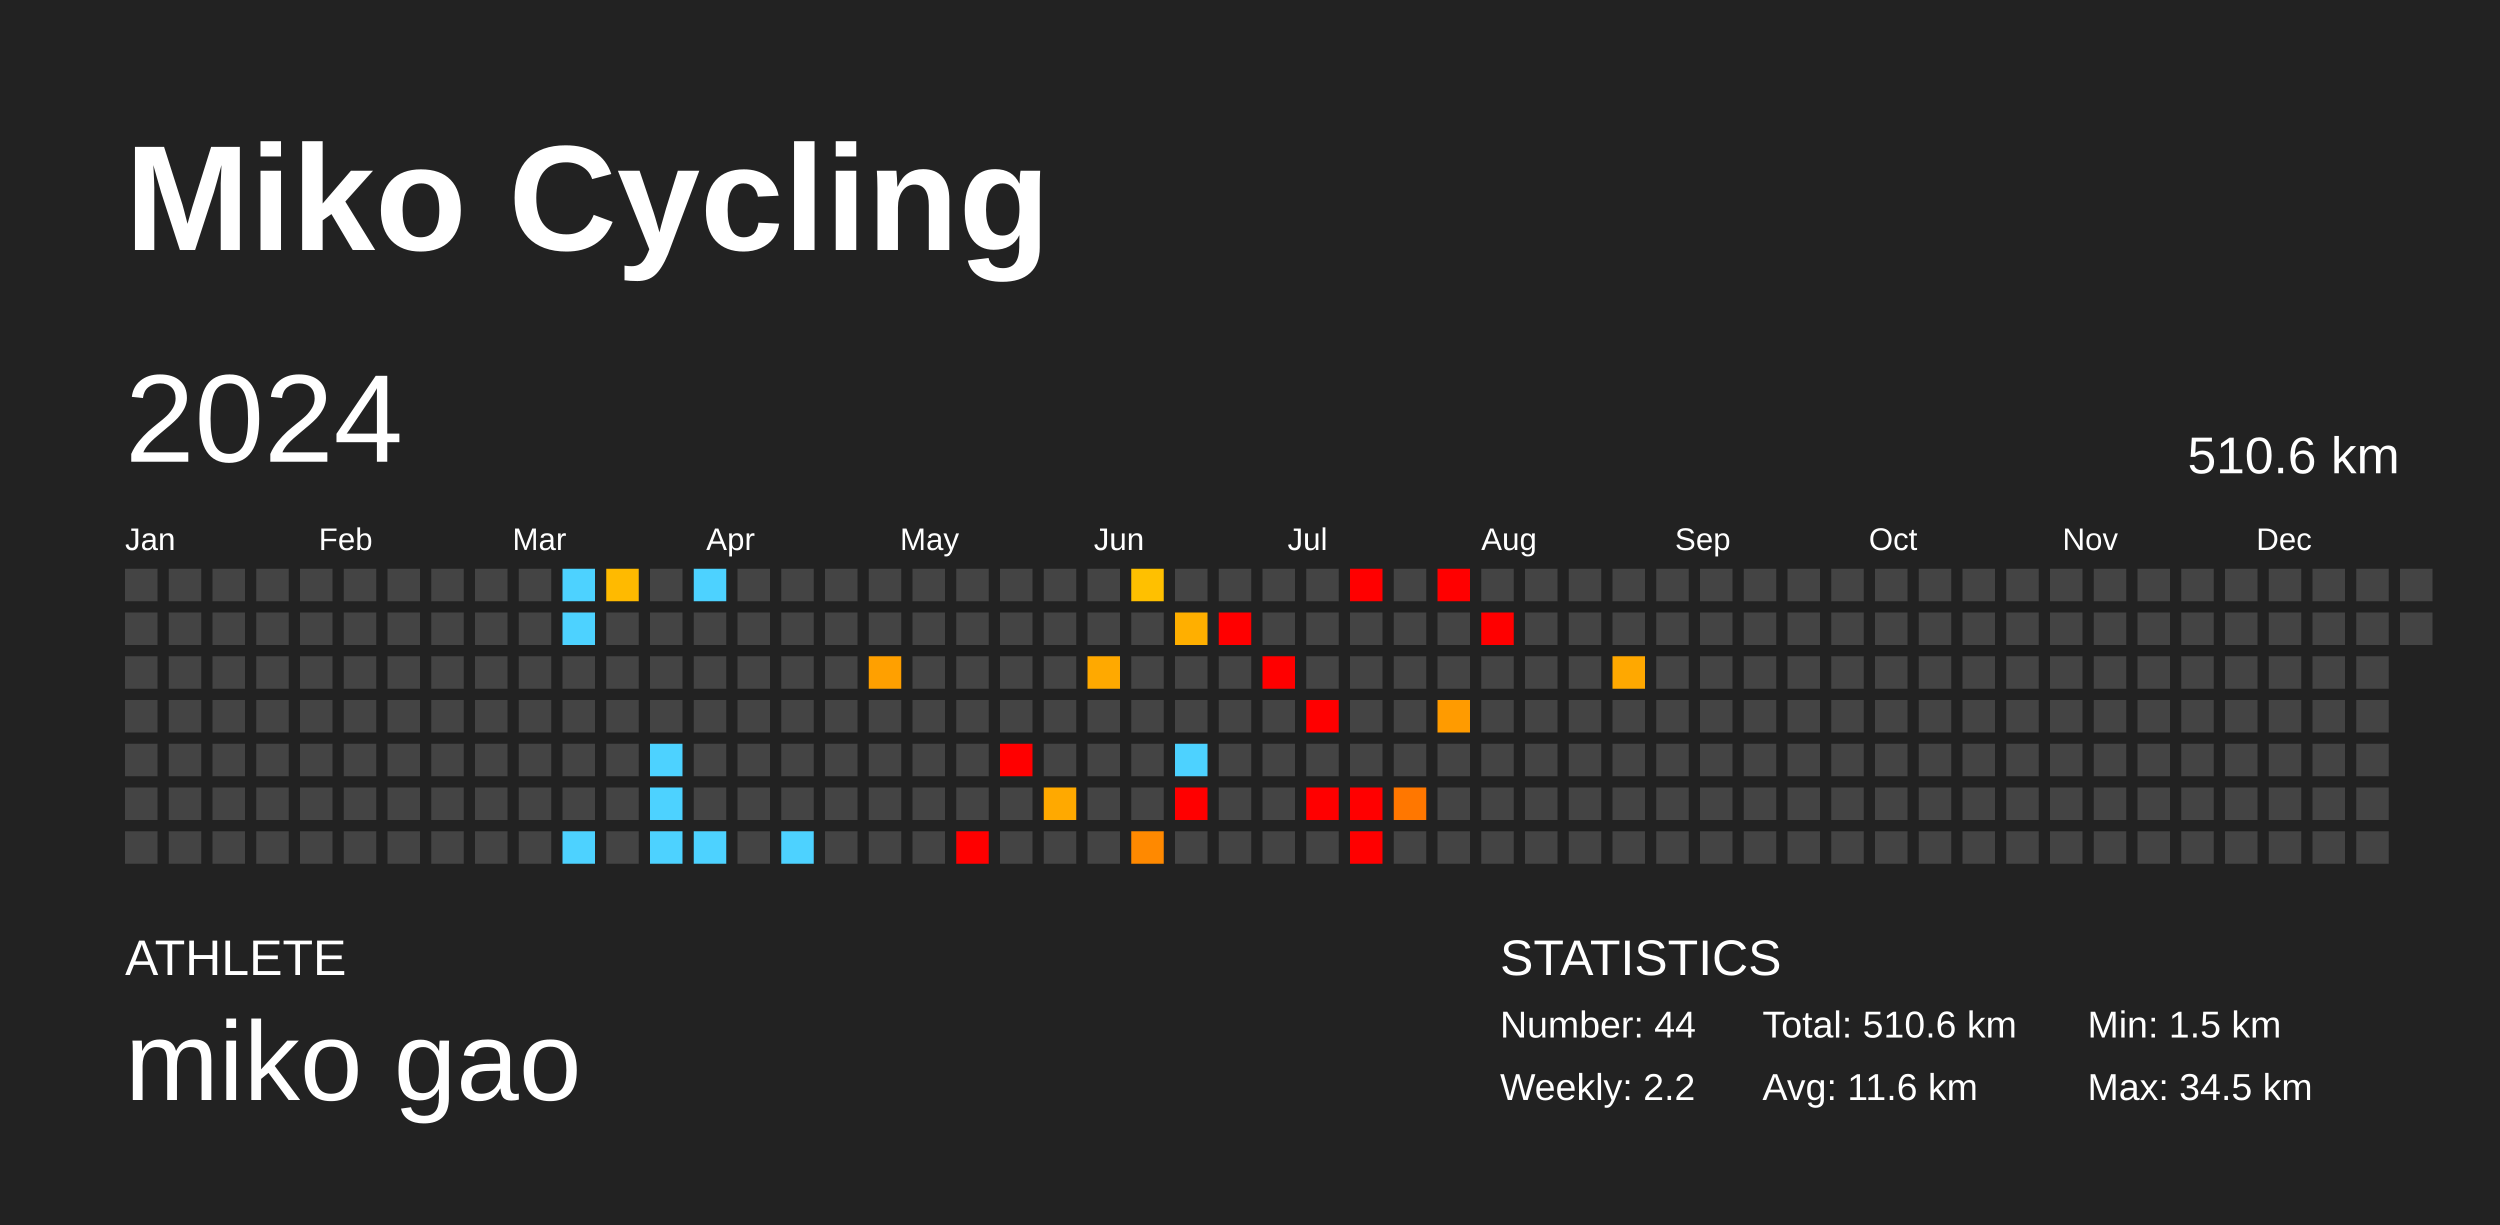
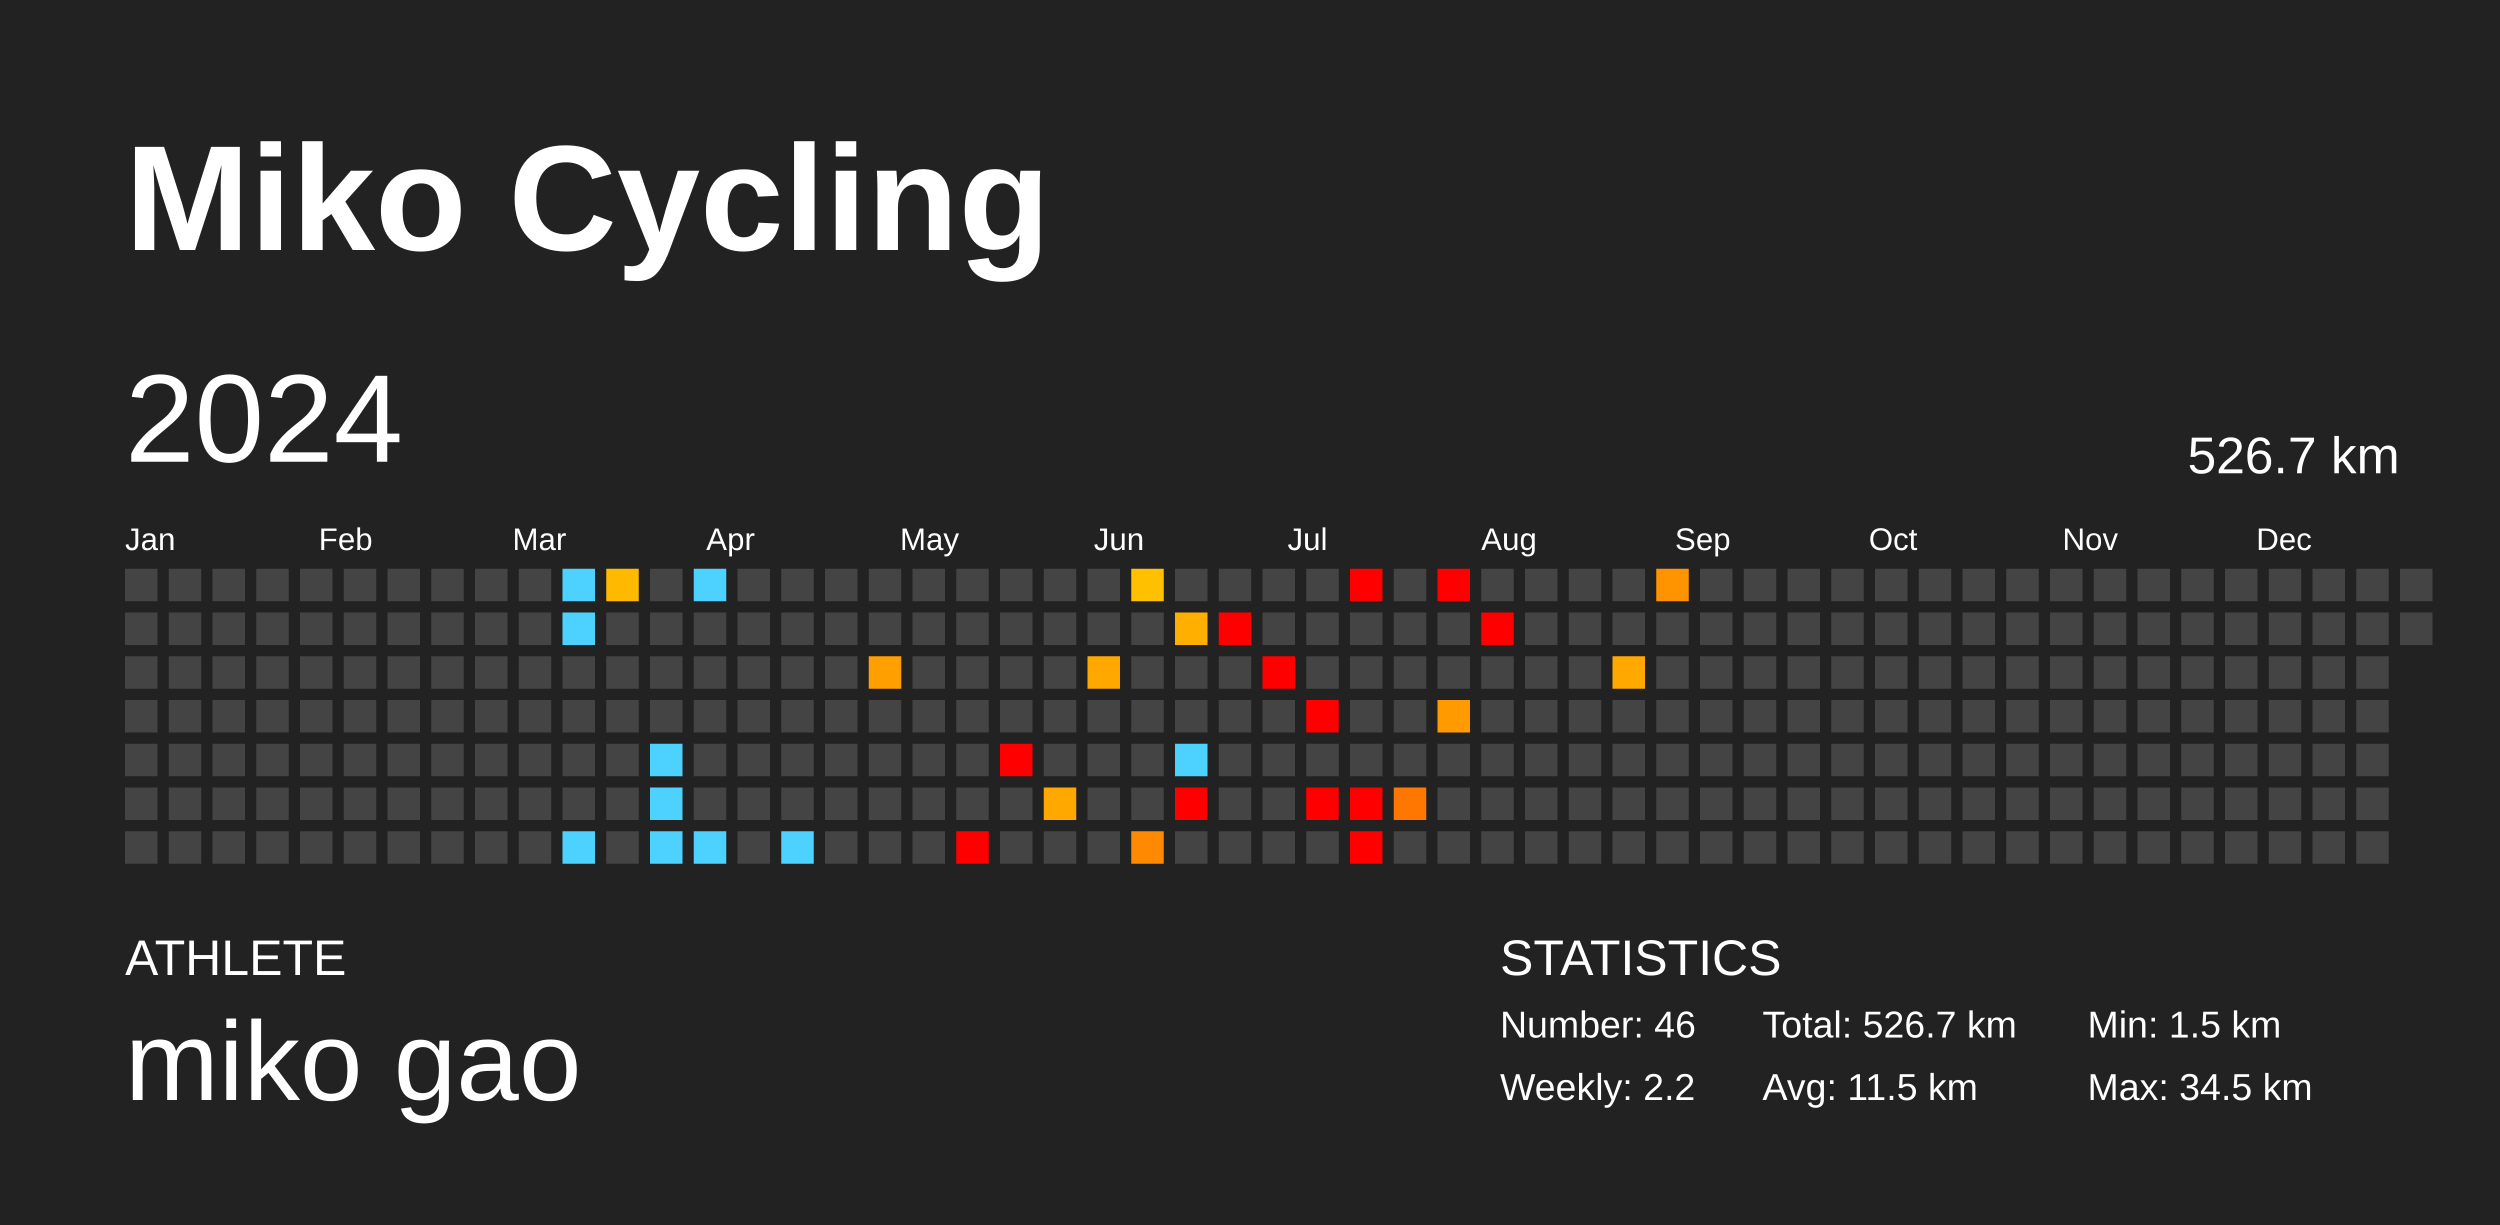
<svg xmlns="http://www.w3.org/2000/svg" baseProfile="full" height="98mm" version="1.1" viewBox="0,0,200,98" width="200mm">
  <defs />
  <rect fill="#222222" height="98" width="200" x="0" y="0" />
  <text fill="#FFFFFF" style="font-size:12px; font-family:Arial; font-weight:bold;" x="10" y="20">Miko Cycling</text>
  <text fill="#FFFFFF" style="font-size:4px; font-family:Arial" x="10" y="78">ATHLETE</text>
  <text fill="#FFFFFF" style="font-size:9px; font-family:Arial" x="10" y="88">miko gao</text>
  <text fill="#FFFFFF" style="font-size:4px; font-family:Arial" x="120" y="78">STATISTICS</text>
-   <text fill="#FFFFFF" style="font-size:3px; font-family:Arial" x="120" y="83">Number: 44</text>
+   <text fill="#FFFFFF" style="font-size:3px; font-family:Arial" x="120" y="83">Number: 46</text>
  <text fill="#FFFFFF" style="font-size:3px; font-family:Arial" x="120" y="88">Weekly: 2.2</text>
-   <text fill="#FFFFFF" style="font-size:3px; font-family:Arial" x="141" y="83">Total: 510.6 km</text>
-   <text fill="#FFFFFF" style="font-size:3px; font-family:Arial" x="141" y="88">Avg: 11.6 km</text>
+   <text fill="#FFFFFF" style="font-size:3px; font-family:Arial" x="141" y="83">Total: 526.7 km</text>
+   <text fill="#FFFFFF" style="font-size:3px; font-family:Arial" x="141" y="88">Avg: 11.5 km</text>
  <text fill="#FFFFFF" style="font-size:3px; font-family:Arial" x="167" y="83">Min: 1.5 km</text>
  <text fill="#FFFFFF" style="font-size:3px; font-family:Arial" x="167" y="88">Max: 34.5 km</text>
  <text dominant-baseline="hanging" fill="#FFFFFF" style="font-size:10.0px; font-family:Arial;" x="10" y="30">2024</text>
-   <text dominant-baseline="hanging" fill="#FFFFFF" style="font-size:4.125px; font-family:Arial;" x="175" y="35">510.6 km</text>
+   <text dominant-baseline="hanging" fill="#FFFFFF" style="font-size:4.125px; font-family:Arial;" x="175" y="35">526.7 km</text>
  <text fill="#FFFFFF" style="font-size:2.5px; font-family:Arial" x="10.0" y="44">Jan</text>
  <text fill="#FFFFFF" style="font-size:2.5px; font-family:Arial" x="25.5" y="44">Feb</text>
  <text fill="#FFFFFF" style="font-size:2.5px; font-family:Arial" x="41.0" y="44">Mar</text>
  <text fill="#FFFFFF" style="font-size:2.5px; font-family:Arial" x="56.5" y="44">Apr</text>
  <text fill="#FFFFFF" style="font-size:2.5px; font-family:Arial" x="72.0" y="44">May</text>
  <text fill="#FFFFFF" style="font-size:2.5px; font-family:Arial" x="87.5" y="44">Jun</text>
  <text fill="#FFFFFF" style="font-size:2.5px; font-family:Arial" x="103.0" y="44">Jul</text>
  <text fill="#FFFFFF" style="font-size:2.5px; font-family:Arial" x="118.5" y="44">Aug</text>
  <text fill="#FFFFFF" style="font-size:2.5px; font-family:Arial" x="134.0" y="44">Sep</text>
  <text fill="#FFFFFF" style="font-size:2.5px; font-family:Arial" x="149.5" y="44">Oct</text>
  <text fill="#FFFFFF" style="font-size:2.5px; font-family:Arial" x="165.0" y="44">Nov</text>
  <text fill="#FFFFFF" style="font-size:2.5px; font-family:Arial" x="180.5" y="44">Dec</text>
  <rect fill="#444444" height="2.6" width="2.6" x="10.0" y="45.5" />
  <rect fill="#444444" height="2.6" width="2.6" x="10.0" y="49.0" />
  <rect fill="#444444" height="2.6" width="2.6" x="10.0" y="52.5" />
  <rect fill="#444444" height="2.6" width="2.6" x="10.0" y="56.0" />
  <rect fill="#444444" height="2.6" width="2.6" x="10.0" y="59.5" />
  <rect fill="#444444" height="2.6" width="2.6" x="10.0" y="63.0" />
  <rect fill="#444444" height="2.6" width="2.6" x="10.0" y="66.5" />
  <rect fill="#444444" height="2.6" width="2.6" x="13.5" y="45.5" />
  <rect fill="#444444" height="2.6" width="2.6" x="13.5" y="49.0" />
  <rect fill="#444444" height="2.6" width="2.6" x="13.5" y="52.5" />
  <rect fill="#444444" height="2.6" width="2.6" x="13.5" y="56.0" />
  <rect fill="#444444" height="2.6" width="2.6" x="13.5" y="59.5" />
  <rect fill="#444444" height="2.6" width="2.6" x="13.5" y="63.0" />
  <rect fill="#444444" height="2.6" width="2.6" x="13.5" y="66.5" />
  <rect fill="#444444" height="2.6" width="2.6" x="17.0" y="45.5" />
  <rect fill="#444444" height="2.6" width="2.6" x="17.0" y="49.0" />
  <rect fill="#444444" height="2.6" width="2.6" x="17.0" y="52.5" />
  <rect fill="#444444" height="2.6" width="2.6" x="17.0" y="56.0" />
  <rect fill="#444444" height="2.6" width="2.6" x="17.0" y="59.5" />
  <rect fill="#444444" height="2.6" width="2.6" x="17.0" y="63.0" />
  <rect fill="#444444" height="2.6" width="2.6" x="17.0" y="66.5" />
  <rect fill="#444444" height="2.6" width="2.6" x="20.5" y="45.5" />
  <rect fill="#444444" height="2.6" width="2.6" x="20.5" y="49.0" />
  <rect fill="#444444" height="2.6" width="2.6" x="20.5" y="52.5" />
  <rect fill="#444444" height="2.6" width="2.6" x="20.5" y="56.0" />
  <rect fill="#444444" height="2.6" width="2.6" x="20.5" y="59.5" />
  <rect fill="#444444" height="2.6" width="2.6" x="20.5" y="63.0" />
  <rect fill="#444444" height="2.6" width="2.6" x="20.5" y="66.5" />
  <rect fill="#444444" height="2.6" width="2.6" x="24.0" y="45.5" />
  <rect fill="#444444" height="2.6" width="2.6" x="24.0" y="49.0" />
  <rect fill="#444444" height="2.6" width="2.6" x="24.0" y="52.5" />
  <rect fill="#444444" height="2.6" width="2.6" x="24.0" y="56.0" />
  <rect fill="#444444" height="2.6" width="2.6" x="24.0" y="59.5" />
  <rect fill="#444444" height="2.6" width="2.6" x="24.0" y="63.0" />
  <rect fill="#444444" height="2.6" width="2.6" x="24.0" y="66.5" />
  <rect fill="#444444" height="2.6" width="2.6" x="27.5" y="45.5" />
  <rect fill="#444444" height="2.6" width="2.6" x="27.5" y="49.0" />
  <rect fill="#444444" height="2.6" width="2.6" x="27.5" y="52.5" />
  <rect fill="#444444" height="2.6" width="2.6" x="27.5" y="56.0" />
  <rect fill="#444444" height="2.6" width="2.6" x="27.5" y="59.5" />
  <rect fill="#444444" height="2.6" width="2.6" x="27.5" y="63.0" />
  <rect fill="#444444" height="2.6" width="2.6" x="27.5" y="66.5" />
  <rect fill="#444444" height="2.6" width="2.6" x="31.0" y="45.5" />
  <rect fill="#444444" height="2.6" width="2.6" x="31.0" y="49.0" />
  <rect fill="#444444" height="2.6" width="2.6" x="31.0" y="52.5" />
  <rect fill="#444444" height="2.6" width="2.6" x="31.0" y="56.0" />
  <rect fill="#444444" height="2.6" width="2.6" x="31.0" y="59.5" />
  <rect fill="#444444" height="2.6" width="2.6" x="31.0" y="63.0" />
  <rect fill="#444444" height="2.6" width="2.6" x="31.0" y="66.5" />
  <rect fill="#444444" height="2.6" width="2.6" x="34.5" y="45.5" />
  <rect fill="#444444" height="2.6" width="2.6" x="34.5" y="49.0" />
  <rect fill="#444444" height="2.6" width="2.6" x="34.5" y="52.5" />
  <rect fill="#444444" height="2.6" width="2.6" x="34.5" y="56.0" />
  <rect fill="#444444" height="2.6" width="2.6" x="34.5" y="59.5" />
  <rect fill="#444444" height="2.6" width="2.6" x="34.5" y="63.0" />
  <rect fill="#444444" height="2.6" width="2.6" x="34.5" y="66.5" />
  <rect fill="#444444" height="2.6" width="2.6" x="38.0" y="45.5" />
  <rect fill="#444444" height="2.6" width="2.6" x="38.0" y="49.0" />
  <rect fill="#444444" height="2.6" width="2.6" x="38.0" y="52.5" />
  <rect fill="#444444" height="2.6" width="2.6" x="38.0" y="56.0" />
  <rect fill="#444444" height="2.6" width="2.6" x="38.0" y="59.5" />
  <rect fill="#444444" height="2.6" width="2.6" x="38.0" y="63.0" />
  <rect fill="#444444" height="2.6" width="2.6" x="38.0" y="66.5" />
  <rect fill="#444444" height="2.6" width="2.6" x="41.5" y="45.5" />
  <rect fill="#444444" height="2.6" width="2.6" x="41.5" y="49.0" />
  <rect fill="#444444" height="2.6" width="2.6" x="41.5" y="52.5" />
  <rect fill="#444444" height="2.6" width="2.6" x="41.5" y="56.0" />
  <rect fill="#444444" height="2.6" width="2.6" x="41.5" y="59.5" />
  <rect fill="#444444" height="2.6" width="2.6" x="41.5" y="63.0" />
  <rect fill="#444444" height="2.6" width="2.6" x="41.5" y="66.5" />
  <rect fill="#4dd2ff" height="2.6" width="2.6" x="45.0" y="45.5" />
  <rect fill="#4dd2ff" height="2.6" width="2.6" x="45.0" y="49.0" />
  <rect fill="#444444" height="2.6" width="2.6" x="45.0" y="52.5" />
  <rect fill="#444444" height="2.6" width="2.6" x="45.0" y="56.0" />
  <rect fill="#444444" height="2.6" width="2.6" x="45.0" y="59.5" />
  <rect fill="#444444" height="2.6" width="2.6" x="45.0" y="63.0" />
  <rect fill="#4dd2ff" height="2.6" width="2.6" x="45.0" y="66.5" />
  <rect fill="#ffba00" height="2.6" width="2.6" x="48.5" y="45.5" />
  <rect fill="#444444" height="2.6" width="2.6" x="48.5" y="49.0" />
  <rect fill="#444444" height="2.6" width="2.6" x="48.5" y="52.5" />
  <rect fill="#444444" height="2.6" width="2.6" x="48.5" y="56.0" />
  <rect fill="#444444" height="2.6" width="2.6" x="48.5" y="59.5" />
  <rect fill="#444444" height="2.6" width="2.6" x="48.5" y="63.0" />
  <rect fill="#444444" height="2.6" width="2.6" x="48.5" y="66.5" />
  <rect fill="#444444" height="2.6" width="2.6" x="52.0" y="45.5" />
  <rect fill="#444444" height="2.6" width="2.6" x="52.0" y="49.0" />
  <rect fill="#444444" height="2.6" width="2.6" x="52.0" y="52.5" />
  <rect fill="#444444" height="2.6" width="2.6" x="52.0" y="56.0" />
  <rect fill="#4dd2ff" height="2.6" width="2.6" x="52.0" y="59.5" />
  <rect fill="#4dd2ff" height="2.6" width="2.6" x="52.0" y="63.0" />
  <rect fill="#4dd2ff" height="2.6" width="2.6" x="52.0" y="66.5" />
  <rect fill="#4dd2ff" height="2.6" width="2.6" x="55.5" y="45.5" />
  <rect fill="#444444" height="2.6" width="2.6" x="55.5" y="49.0" />
  <rect fill="#444444" height="2.6" width="2.6" x="55.5" y="52.5" />
  <rect fill="#444444" height="2.6" width="2.6" x="55.5" y="56.0" />
  <rect fill="#444444" height="2.6" width="2.6" x="55.5" y="59.5" />
  <rect fill="#444444" height="2.6" width="2.6" x="55.5" y="63.0" />
  <rect fill="#4dd2ff" height="2.6" width="2.6" x="55.5" y="66.5" />
  <rect fill="#444444" height="2.6" width="2.6" x="59.0" y="45.5" />
  <rect fill="#444444" height="2.6" width="2.6" x="59.0" y="49.0" />
  <rect fill="#444444" height="2.6" width="2.6" x="59.0" y="52.5" />
  <rect fill="#444444" height="2.6" width="2.6" x="59.0" y="56.0" />
  <rect fill="#444444" height="2.6" width="2.6" x="59.0" y="59.5" />
  <rect fill="#444444" height="2.6" width="2.6" x="59.0" y="63.0" />
  <rect fill="#444444" height="2.6" width="2.6" x="59.0" y="66.5" />
  <rect fill="#444444" height="2.6" width="2.6" x="62.5" y="45.5" />
  <rect fill="#444444" height="2.6" width="2.6" x="62.5" y="49.0" />
  <rect fill="#444444" height="2.6" width="2.6" x="62.5" y="52.5" />
  <rect fill="#444444" height="2.6" width="2.6" x="62.5" y="56.0" />
  <rect fill="#444444" height="2.6" width="2.6" x="62.5" y="59.5" />
  <rect fill="#444444" height="2.6" width="2.6" x="62.5" y="63.0" />
  <rect fill="#4dd2ff" height="2.6" width="2.6" x="62.5" y="66.5" />
  <rect fill="#444444" height="2.6" width="2.6" x="66.0" y="45.5" />
  <rect fill="#444444" height="2.6" width="2.6" x="66.0" y="49.0" />
  <rect fill="#444444" height="2.6" width="2.6" x="66.0" y="52.5" />
  <rect fill="#444444" height="2.6" width="2.6" x="66.0" y="56.0" />
  <rect fill="#444444" height="2.6" width="2.6" x="66.0" y="59.5" />
  <rect fill="#444444" height="2.6" width="2.6" x="66.0" y="63.0" />
  <rect fill="#444444" height="2.6" width="2.6" x="66.0" y="66.5" />
  <rect fill="#444444" height="2.6" width="2.6" x="69.5" y="45.5" />
  <rect fill="#444444" height="2.6" width="2.6" x="69.5" y="49.0" />
  <rect fill="#ffa000" height="2.6" width="2.6" x="69.5" y="52.5" />
  <rect fill="#444444" height="2.6" width="2.6" x="69.5" y="56.0" />
  <rect fill="#444444" height="2.6" width="2.6" x="69.5" y="59.5" />
  <rect fill="#444444" height="2.6" width="2.6" x="69.5" y="63.0" />
  <rect fill="#444444" height="2.6" width="2.6" x="69.5" y="66.5" />
  <rect fill="#444444" height="2.6" width="2.6" x="73.0" y="45.5" />
  <rect fill="#444444" height="2.6" width="2.6" x="73.0" y="49.0" />
  <rect fill="#444444" height="2.6" width="2.6" x="73.0" y="52.5" />
  <rect fill="#444444" height="2.6" width="2.6" x="73.0" y="56.0" />
  <rect fill="#444444" height="2.6" width="2.6" x="73.0" y="59.5" />
  <rect fill="#444444" height="2.6" width="2.6" x="73.0" y="63.0" />
  <rect fill="#444444" height="2.6" width="2.6" x="73.0" y="66.5" />
  <rect fill="#444444" height="2.6" width="2.6" x="76.5" y="45.5" />
  <rect fill="#444444" height="2.6" width="2.6" x="76.5" y="49.0" />
  <rect fill="#444444" height="2.6" width="2.6" x="76.5" y="52.5" />
  <rect fill="#444444" height="2.6" width="2.6" x="76.5" y="56.0" />
  <rect fill="#444444" height="2.6" width="2.6" x="76.5" y="59.5" />
  <rect fill="#444444" height="2.6" width="2.6" x="76.5" y="63.0" />
  <rect fill="red" height="2.6" width="2.6" x="76.5" y="66.5" />
  <rect fill="#444444" height="2.6" width="2.6" x="80.0" y="45.5" />
  <rect fill="#444444" height="2.6" width="2.6" x="80.0" y="49.0" />
  <rect fill="#444444" height="2.6" width="2.6" x="80.0" y="52.5" />
  <rect fill="#444444" height="2.6" width="2.6" x="80.0" y="56.0" />
  <rect fill="red" height="2.6" width="2.6" x="80.0" y="59.5" />
  <rect fill="#444444" height="2.6" width="2.6" x="80.0" y="63.0" />
  <rect fill="#444444" height="2.6" width="2.6" x="80.0" y="66.5" />
  <rect fill="#444444" height="2.6" width="2.6" x="83.5" y="45.5" />
  <rect fill="#444444" height="2.6" width="2.6" x="83.5" y="49.0" />
  <rect fill="#444444" height="2.6" width="2.6" x="83.5" y="52.5" />
  <rect fill="#444444" height="2.6" width="2.6" x="83.5" y="56.0" />
  <rect fill="#444444" height="2.6" width="2.6" x="83.5" y="59.5" />
  <rect fill="#ffa900" height="2.6" width="2.6" x="83.5" y="63.0" />
  <rect fill="#444444" height="2.6" width="2.6" x="83.5" y="66.5" />
  <rect fill="#444444" height="2.6" width="2.6" x="87.0" y="45.5" />
  <rect fill="#444444" height="2.6" width="2.6" x="87.0" y="49.0" />
  <rect fill="#ffa900" height="2.6" width="2.6" x="87.0" y="52.5" />
  <rect fill="#444444" height="2.6" width="2.6" x="87.0" y="56.0" />
  <rect fill="#444444" height="2.6" width="2.6" x="87.0" y="59.5" />
  <rect fill="#444444" height="2.6" width="2.6" x="87.0" y="63.0" />
  <rect fill="#444444" height="2.6" width="2.6" x="87.0" y="66.5" />
  <rect fill="#ffc000" height="2.6" width="2.6" x="90.5" y="45.5" />
  <rect fill="#444444" height="2.6" width="2.6" x="90.5" y="49.0" />
  <rect fill="#444444" height="2.6" width="2.6" x="90.5" y="52.5" />
  <rect fill="#444444" height="2.6" width="2.6" x="90.5" y="56.0" />
  <rect fill="#444444" height="2.6" width="2.6" x="90.5" y="59.5" />
  <rect fill="#444444" height="2.6" width="2.6" x="90.5" y="63.0" />
  <rect fill="#ff8900" height="2.6" width="2.6" x="90.5" y="66.5" />
  <rect fill="#444444" height="2.6" width="2.6" x="94.0" y="45.5" />
  <rect fill="#ffaf00" height="2.6" width="2.6" x="94.0" y="49.0" />
  <rect fill="#444444" height="2.6" width="2.6" x="94.0" y="52.5" />
  <rect fill="#444444" height="2.6" width="2.6" x="94.0" y="56.0" />
  <rect fill="#4dd2ff" height="2.6" width="2.6" x="94.0" y="59.5" />
  <rect fill="red" height="2.6" width="2.6" x="94.0" y="63.0" />
  <rect fill="#444444" height="2.6" width="2.6" x="94.0" y="66.5" />
  <rect fill="#444444" height="2.6" width="2.6" x="97.5" y="45.5" />
  <rect fill="red" height="2.6" width="2.6" x="97.5" y="49.0" />
  <rect fill="#444444" height="2.6" width="2.6" x="97.5" y="52.5" />
  <rect fill="#444444" height="2.6" width="2.6" x="97.5" y="56.0" />
  <rect fill="#444444" height="2.6" width="2.6" x="97.5" y="59.5" />
  <rect fill="#444444" height="2.6" width="2.6" x="97.5" y="63.0" />
  <rect fill="#444444" height="2.6" width="2.6" x="97.5" y="66.5" />
  <rect fill="#444444" height="2.6" width="2.6" x="101.0" y="45.5" />
  <rect fill="#444444" height="2.6" width="2.6" x="101.0" y="49.0" />
  <rect fill="red" height="2.6" width="2.6" x="101.0" y="52.5" />
  <rect fill="#444444" height="2.6" width="2.6" x="101.0" y="56.0" />
  <rect fill="#444444" height="2.6" width="2.6" x="101.0" y="59.5" />
  <rect fill="#444444" height="2.6" width="2.6" x="101.0" y="63.0" />
  <rect fill="#444444" height="2.6" width="2.6" x="101.0" y="66.5" />
  <rect fill="#444444" height="2.6" width="2.6" x="104.5" y="45.5" />
  <rect fill="#444444" height="2.6" width="2.6" x="104.5" y="49.0" />
  <rect fill="#444444" height="2.6" width="2.6" x="104.5" y="52.5" />
  <rect fill="red" height="2.6" width="2.6" x="104.5" y="56.0" />
  <rect fill="#444444" height="2.6" width="2.6" x="104.5" y="59.5" />
  <rect fill="red" height="2.6" width="2.6" x="104.5" y="63.0" />
  <rect fill="#444444" height="2.6" width="2.6" x="104.5" y="66.5" />
  <rect fill="red" height="2.6" width="2.6" x="108.0" y="45.5" />
  <rect fill="#444444" height="2.6" width="2.6" x="108.0" y="49.0" />
  <rect fill="#444444" height="2.6" width="2.6" x="108.0" y="52.5" />
  <rect fill="#444444" height="2.6" width="2.6" x="108.0" y="56.0" />
  <rect fill="#444444" height="2.6" width="2.6" x="108.0" y="59.5" />
  <rect fill="red" height="2.6" width="2.6" x="108.0" y="63.0" />
  <rect fill="red" height="2.6" width="2.6" x="108.0" y="66.5" />
  <rect fill="#444444" height="2.6" width="2.6" x="111.5" y="45.5" />
  <rect fill="#444444" height="2.6" width="2.6" x="111.5" y="49.0" />
  <rect fill="#444444" height="2.6" width="2.6" x="111.5" y="52.5" />
  <rect fill="#444444" height="2.6" width="2.6" x="111.5" y="56.0" />
  <rect fill="#444444" height="2.6" width="2.6" x="111.5" y="59.5" />
  <rect fill="#ff7700" height="2.6" width="2.6" x="111.5" y="63.0" />
  <rect fill="#444444" height="2.6" width="2.6" x="111.5" y="66.5" />
  <rect fill="red" height="2.6" width="2.6" x="115.0" y="45.5" />
  <rect fill="#444444" height="2.6" width="2.6" x="115.0" y="49.0" />
  <rect fill="#444444" height="2.6" width="2.6" x="115.0" y="52.5" />
  <rect fill="#ff9b00" height="2.6" width="2.6" x="115.0" y="56.0" />
  <rect fill="#444444" height="2.6" width="2.6" x="115.0" y="59.5" />
  <rect fill="#444444" height="2.6" width="2.6" x="115.0" y="63.0" />
  <rect fill="#444444" height="2.6" width="2.6" x="115.0" y="66.5" />
  <rect fill="#444444" height="2.6" width="2.6" x="118.5" y="45.5" />
  <rect fill="red" height="2.6" width="2.6" x="118.5" y="49.0" />
  <rect fill="#444444" height="2.6" width="2.6" x="118.5" y="52.5" />
  <rect fill="#444444" height="2.6" width="2.6" x="118.5" y="56.0" />
  <rect fill="#444444" height="2.6" width="2.6" x="118.5" y="59.5" />
  <rect fill="#444444" height="2.6" width="2.6" x="118.5" y="63.0" />
  <rect fill="#444444" height="2.6" width="2.6" x="118.5" y="66.5" />
  <rect fill="#444444" height="2.6" width="2.6" x="122.0" y="45.5" />
  <rect fill="#444444" height="2.6" width="2.6" x="122.0" y="49.0" />
  <rect fill="#444444" height="2.6" width="2.6" x="122.0" y="52.5" />
  <rect fill="#444444" height="2.6" width="2.6" x="122.0" y="56.0" />
  <rect fill="#444444" height="2.6" width="2.6" x="122.0" y="59.5" />
  <rect fill="#444444" height="2.6" width="2.6" x="122.0" y="63.0" />
  <rect fill="#444444" height="2.6" width="2.6" x="122.0" y="66.5" />
  <rect fill="#444444" height="2.6" width="2.6" x="125.5" y="45.5" />
  <rect fill="#444444" height="2.6" width="2.6" x="125.5" y="49.0" />
  <rect fill="#444444" height="2.6" width="2.6" x="125.5" y="52.5" />
  <rect fill="#444444" height="2.6" width="2.6" x="125.5" y="56.0" />
  <rect fill="#444444" height="2.6" width="2.6" x="125.5" y="59.5" />
  <rect fill="#444444" height="2.6" width="2.6" x="125.5" y="63.0" />
  <rect fill="#444444" height="2.6" width="2.6" x="125.5" y="66.5" />
  <rect fill="#444444" height="2.6" width="2.6" x="129.0" y="45.5" />
  <rect fill="#444444" height="2.6" width="2.6" x="129.0" y="49.0" />
  <rect fill="#ffa800" height="2.6" width="2.6" x="129.0" y="52.5" />
  <rect fill="#444444" height="2.6" width="2.6" x="129.0" y="56.0" />
  <rect fill="#444444" height="2.6" width="2.6" x="129.0" y="59.5" />
  <rect fill="#444444" height="2.6" width="2.6" x="129.0" y="63.0" />
  <rect fill="#444444" height="2.6" width="2.6" x="129.0" y="66.5" />
-   <rect fill="#444444" height="2.6" width="2.6" x="132.5" y="45.5" />
+   <rect fill="#ff9400" height="2.6" width="2.6" x="132.5" y="45.5" />
  <rect fill="#444444" height="2.6" width="2.6" x="132.5" y="49.0" />
  <rect fill="#444444" height="2.6" width="2.6" x="132.5" y="52.5" />
  <rect fill="#444444" height="2.6" width="2.6" x="132.5" y="56.0" />
  <rect fill="#444444" height="2.6" width="2.6" x="132.5" y="59.5" />
  <rect fill="#444444" height="2.6" width="2.6" x="132.5" y="63.0" />
  <rect fill="#444444" height="2.6" width="2.6" x="132.5" y="66.5" />
  <rect fill="#444444" height="2.6" width="2.6" x="136.0" y="45.5" />
  <rect fill="#444444" height="2.6" width="2.6" x="136.0" y="49.0" />
  <rect fill="#444444" height="2.6" width="2.6" x="136.0" y="52.5" />
  <rect fill="#444444" height="2.6" width="2.6" x="136.0" y="56.0" />
  <rect fill="#444444" height="2.6" width="2.6" x="136.0" y="59.5" />
  <rect fill="#444444" height="2.6" width="2.6" x="136.0" y="63.0" />
  <rect fill="#444444" height="2.6" width="2.6" x="136.0" y="66.5" />
  <rect fill="#444444" height="2.6" width="2.6" x="139.5" y="45.5" />
  <rect fill="#444444" height="2.6" width="2.6" x="139.5" y="49.0" />
  <rect fill="#444444" height="2.6" width="2.6" x="139.5" y="52.5" />
  <rect fill="#444444" height="2.6" width="2.6" x="139.5" y="56.0" />
  <rect fill="#444444" height="2.6" width="2.6" x="139.5" y="59.5" />
  <rect fill="#444444" height="2.6" width="2.6" x="139.5" y="63.0" />
  <rect fill="#444444" height="2.6" width="2.6" x="139.5" y="66.5" />
  <rect fill="#444444" height="2.6" width="2.6" x="143.0" y="45.5" />
  <rect fill="#444444" height="2.6" width="2.6" x="143.0" y="49.0" />
  <rect fill="#444444" height="2.6" width="2.6" x="143.0" y="52.5" />
  <rect fill="#444444" height="2.6" width="2.6" x="143.0" y="56.0" />
  <rect fill="#444444" height="2.6" width="2.6" x="143.0" y="59.5" />
  <rect fill="#444444" height="2.6" width="2.6" x="143.0" y="63.0" />
  <rect fill="#444444" height="2.6" width="2.6" x="143.0" y="66.5" />
  <rect fill="#444444" height="2.6" width="2.6" x="146.5" y="45.5" />
  <rect fill="#444444" height="2.6" width="2.6" x="146.5" y="49.0" />
  <rect fill="#444444" height="2.6" width="2.6" x="146.5" y="52.5" />
  <rect fill="#444444" height="2.6" width="2.6" x="146.5" y="56.0" />
  <rect fill="#444444" height="2.6" width="2.6" x="146.5" y="59.5" />
  <rect fill="#444444" height="2.6" width="2.6" x="146.5" y="63.0" />
  <rect fill="#444444" height="2.6" width="2.6" x="146.5" y="66.5" />
  <rect fill="#444444" height="2.6" width="2.6" x="150.0" y="45.5" />
  <rect fill="#444444" height="2.6" width="2.6" x="150.0" y="49.0" />
  <rect fill="#444444" height="2.6" width="2.6" x="150.0" y="52.5" />
  <rect fill="#444444" height="2.6" width="2.6" x="150.0" y="56.0" />
  <rect fill="#444444" height="2.6" width="2.6" x="150.0" y="59.5" />
  <rect fill="#444444" height="2.6" width="2.6" x="150.0" y="63.0" />
  <rect fill="#444444" height="2.6" width="2.6" x="150.0" y="66.5" />
  <rect fill="#444444" height="2.6" width="2.6" x="153.5" y="45.5" />
  <rect fill="#444444" height="2.6" width="2.6" x="153.5" y="49.0" />
  <rect fill="#444444" height="2.6" width="2.6" x="153.5" y="52.5" />
  <rect fill="#444444" height="2.6" width="2.6" x="153.5" y="56.0" />
  <rect fill="#444444" height="2.6" width="2.6" x="153.5" y="59.5" />
  <rect fill="#444444" height="2.6" width="2.6" x="153.5" y="63.0" />
  <rect fill="#444444" height="2.6" width="2.6" x="153.5" y="66.5" />
  <rect fill="#444444" height="2.6" width="2.6" x="157.0" y="45.5" />
  <rect fill="#444444" height="2.6" width="2.6" x="157.0" y="49.0" />
  <rect fill="#444444" height="2.6" width="2.6" x="157.0" y="52.5" />
  <rect fill="#444444" height="2.6" width="2.6" x="157.0" y="56.0" />
  <rect fill="#444444" height="2.6" width="2.6" x="157.0" y="59.5" />
  <rect fill="#444444" height="2.6" width="2.6" x="157.0" y="63.0" />
  <rect fill="#444444" height="2.6" width="2.6" x="157.0" y="66.5" />
  <rect fill="#444444" height="2.6" width="2.6" x="160.5" y="45.5" />
  <rect fill="#444444" height="2.6" width="2.6" x="160.5" y="49.0" />
  <rect fill="#444444" height="2.6" width="2.6" x="160.5" y="52.5" />
  <rect fill="#444444" height="2.6" width="2.6" x="160.5" y="56.0" />
  <rect fill="#444444" height="2.6" width="2.6" x="160.5" y="59.5" />
  <rect fill="#444444" height="2.6" width="2.6" x="160.5" y="63.0" />
  <rect fill="#444444" height="2.6" width="2.6" x="160.5" y="66.5" />
  <rect fill="#444444" height="2.6" width="2.6" x="164.0" y="45.5" />
  <rect fill="#444444" height="2.6" width="2.6" x="164.0" y="49.0" />
  <rect fill="#444444" height="2.6" width="2.6" x="164.0" y="52.5" />
  <rect fill="#444444" height="2.6" width="2.6" x="164.0" y="56.0" />
  <rect fill="#444444" height="2.6" width="2.6" x="164.0" y="59.5" />
  <rect fill="#444444" height="2.6" width="2.6" x="164.0" y="63.0" />
  <rect fill="#444444" height="2.6" width="2.6" x="164.0" y="66.5" />
  <rect fill="#444444" height="2.6" width="2.6" x="167.5" y="45.5" />
  <rect fill="#444444" height="2.6" width="2.6" x="167.5" y="49.0" />
  <rect fill="#444444" height="2.6" width="2.6" x="167.5" y="52.5" />
  <rect fill="#444444" height="2.6" width="2.6" x="167.5" y="56.0" />
  <rect fill="#444444" height="2.6" width="2.6" x="167.5" y="59.5" />
  <rect fill="#444444" height="2.6" width="2.6" x="167.5" y="63.0" />
  <rect fill="#444444" height="2.6" width="2.6" x="167.5" y="66.5" />
  <rect fill="#444444" height="2.6" width="2.6" x="171.0" y="45.5" />
  <rect fill="#444444" height="2.6" width="2.6" x="171.0" y="49.0" />
  <rect fill="#444444" height="2.6" width="2.6" x="171.0" y="52.5" />
  <rect fill="#444444" height="2.6" width="2.6" x="171.0" y="56.0" />
  <rect fill="#444444" height="2.6" width="2.6" x="171.0" y="59.5" />
  <rect fill="#444444" height="2.6" width="2.6" x="171.0" y="63.0" />
  <rect fill="#444444" height="2.6" width="2.6" x="171.0" y="66.5" />
  <rect fill="#444444" height="2.6" width="2.6" x="174.5" y="45.5" />
  <rect fill="#444444" height="2.6" width="2.6" x="174.5" y="49.0" />
  <rect fill="#444444" height="2.6" width="2.6" x="174.5" y="52.5" />
  <rect fill="#444444" height="2.6" width="2.6" x="174.5" y="56.0" />
  <rect fill="#444444" height="2.6" width="2.6" x="174.5" y="59.5" />
  <rect fill="#444444" height="2.6" width="2.6" x="174.5" y="63.0" />
  <rect fill="#444444" height="2.6" width="2.6" x="174.5" y="66.5" />
  <rect fill="#444444" height="2.6" width="2.6" x="178.0" y="45.5" />
  <rect fill="#444444" height="2.6" width="2.6" x="178.0" y="49.0" />
  <rect fill="#444444" height="2.6" width="2.6" x="178.0" y="52.5" />
  <rect fill="#444444" height="2.6" width="2.6" x="178.0" y="56.0" />
  <rect fill="#444444" height="2.6" width="2.6" x="178.0" y="59.5" />
  <rect fill="#444444" height="2.6" width="2.6" x="178.0" y="63.0" />
  <rect fill="#444444" height="2.6" width="2.6" x="178.0" y="66.5" />
  <rect fill="#444444" height="2.6" width="2.6" x="181.5" y="45.5" />
  <rect fill="#444444" height="2.6" width="2.6" x="181.5" y="49.0" />
  <rect fill="#444444" height="2.6" width="2.6" x="181.5" y="52.5" />
  <rect fill="#444444" height="2.6" width="2.6" x="181.5" y="56.0" />
  <rect fill="#444444" height="2.6" width="2.6" x="181.5" y="59.5" />
  <rect fill="#444444" height="2.6" width="2.6" x="181.5" y="63.0" />
  <rect fill="#444444" height="2.6" width="2.6" x="181.5" y="66.5" />
  <rect fill="#444444" height="2.6" width="2.6" x="185.0" y="45.5" />
  <rect fill="#444444" height="2.6" width="2.6" x="185.0" y="49.0" />
  <rect fill="#444444" height="2.6" width="2.6" x="185.0" y="52.5" />
  <rect fill="#444444" height="2.6" width="2.6" x="185.0" y="56.0" />
  <rect fill="#444444" height="2.6" width="2.6" x="185.0" y="59.5" />
  <rect fill="#444444" height="2.6" width="2.6" x="185.0" y="63.0" />
  <rect fill="#444444" height="2.6" width="2.6" x="185.0" y="66.5" />
  <rect fill="#444444" height="2.6" width="2.6" x="188.5" y="45.5" />
  <rect fill="#444444" height="2.6" width="2.6" x="188.5" y="49.0" />
  <rect fill="#444444" height="2.6" width="2.6" x="188.5" y="52.5" />
  <rect fill="#444444" height="2.6" width="2.6" x="188.5" y="56.0" />
  <rect fill="#444444" height="2.6" width="2.6" x="188.5" y="59.5" />
  <rect fill="#444444" height="2.6" width="2.6" x="188.5" y="63.0" />
  <rect fill="#444444" height="2.6" width="2.6" x="188.5" y="66.5" />
  <rect fill="#444444" height="2.6" width="2.6" x="192.0" y="45.5" />
  <rect fill="#444444" height="2.6" width="2.6" x="192.0" y="49.0" />
</svg>
